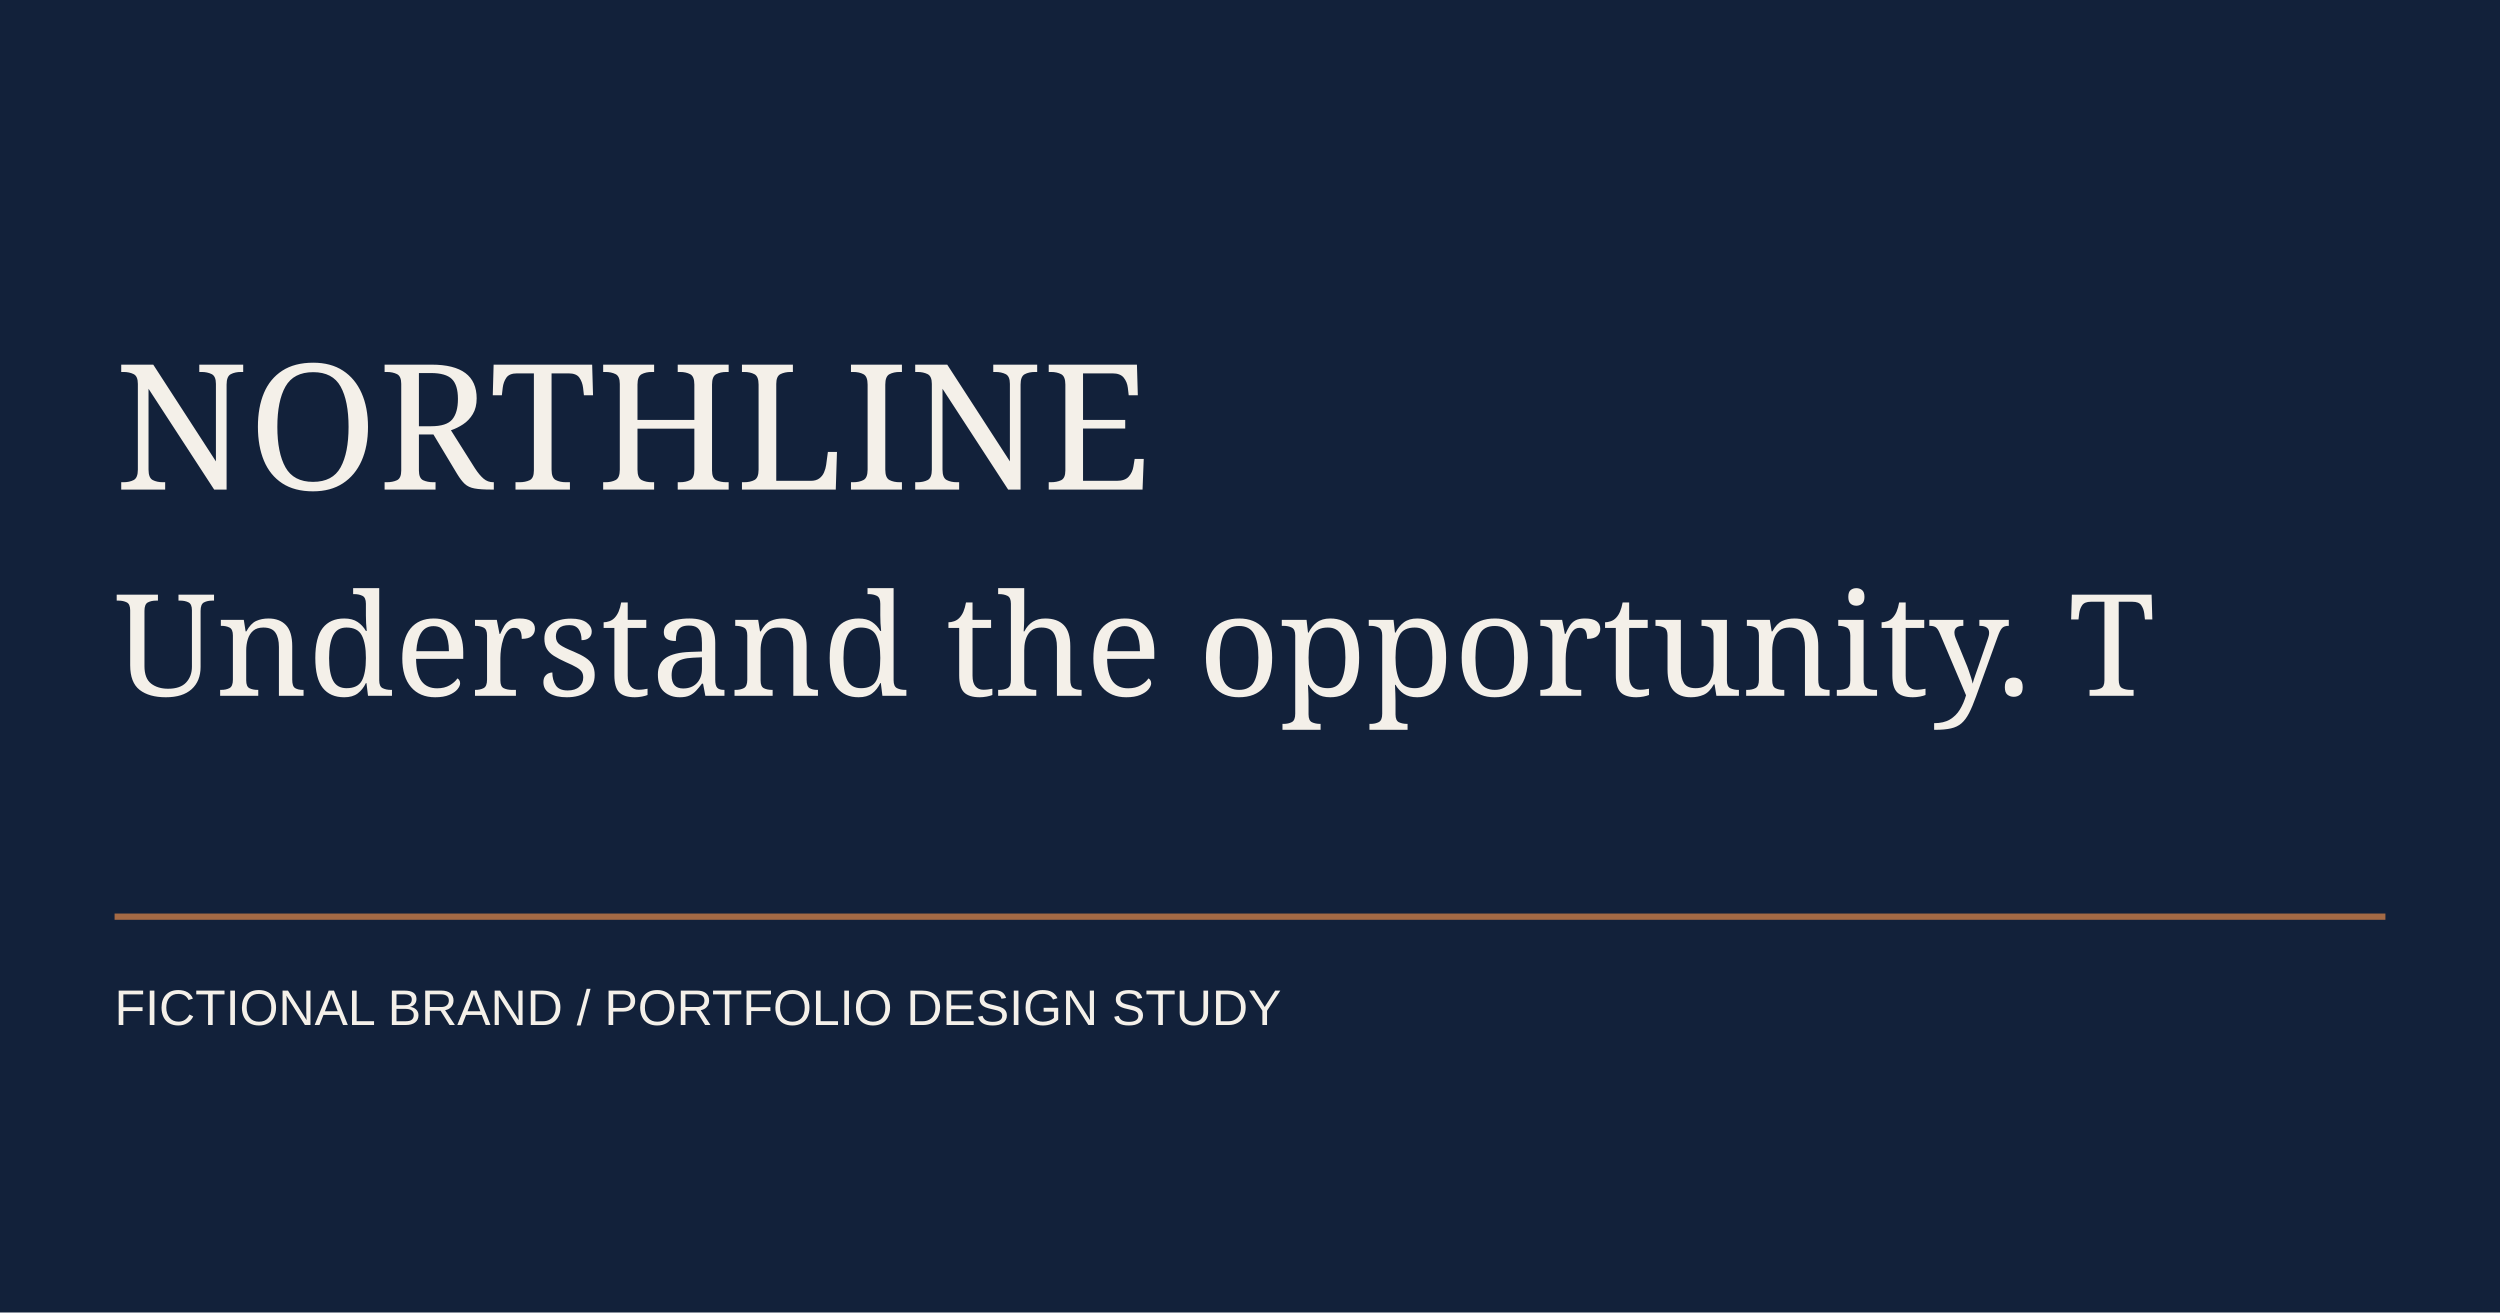
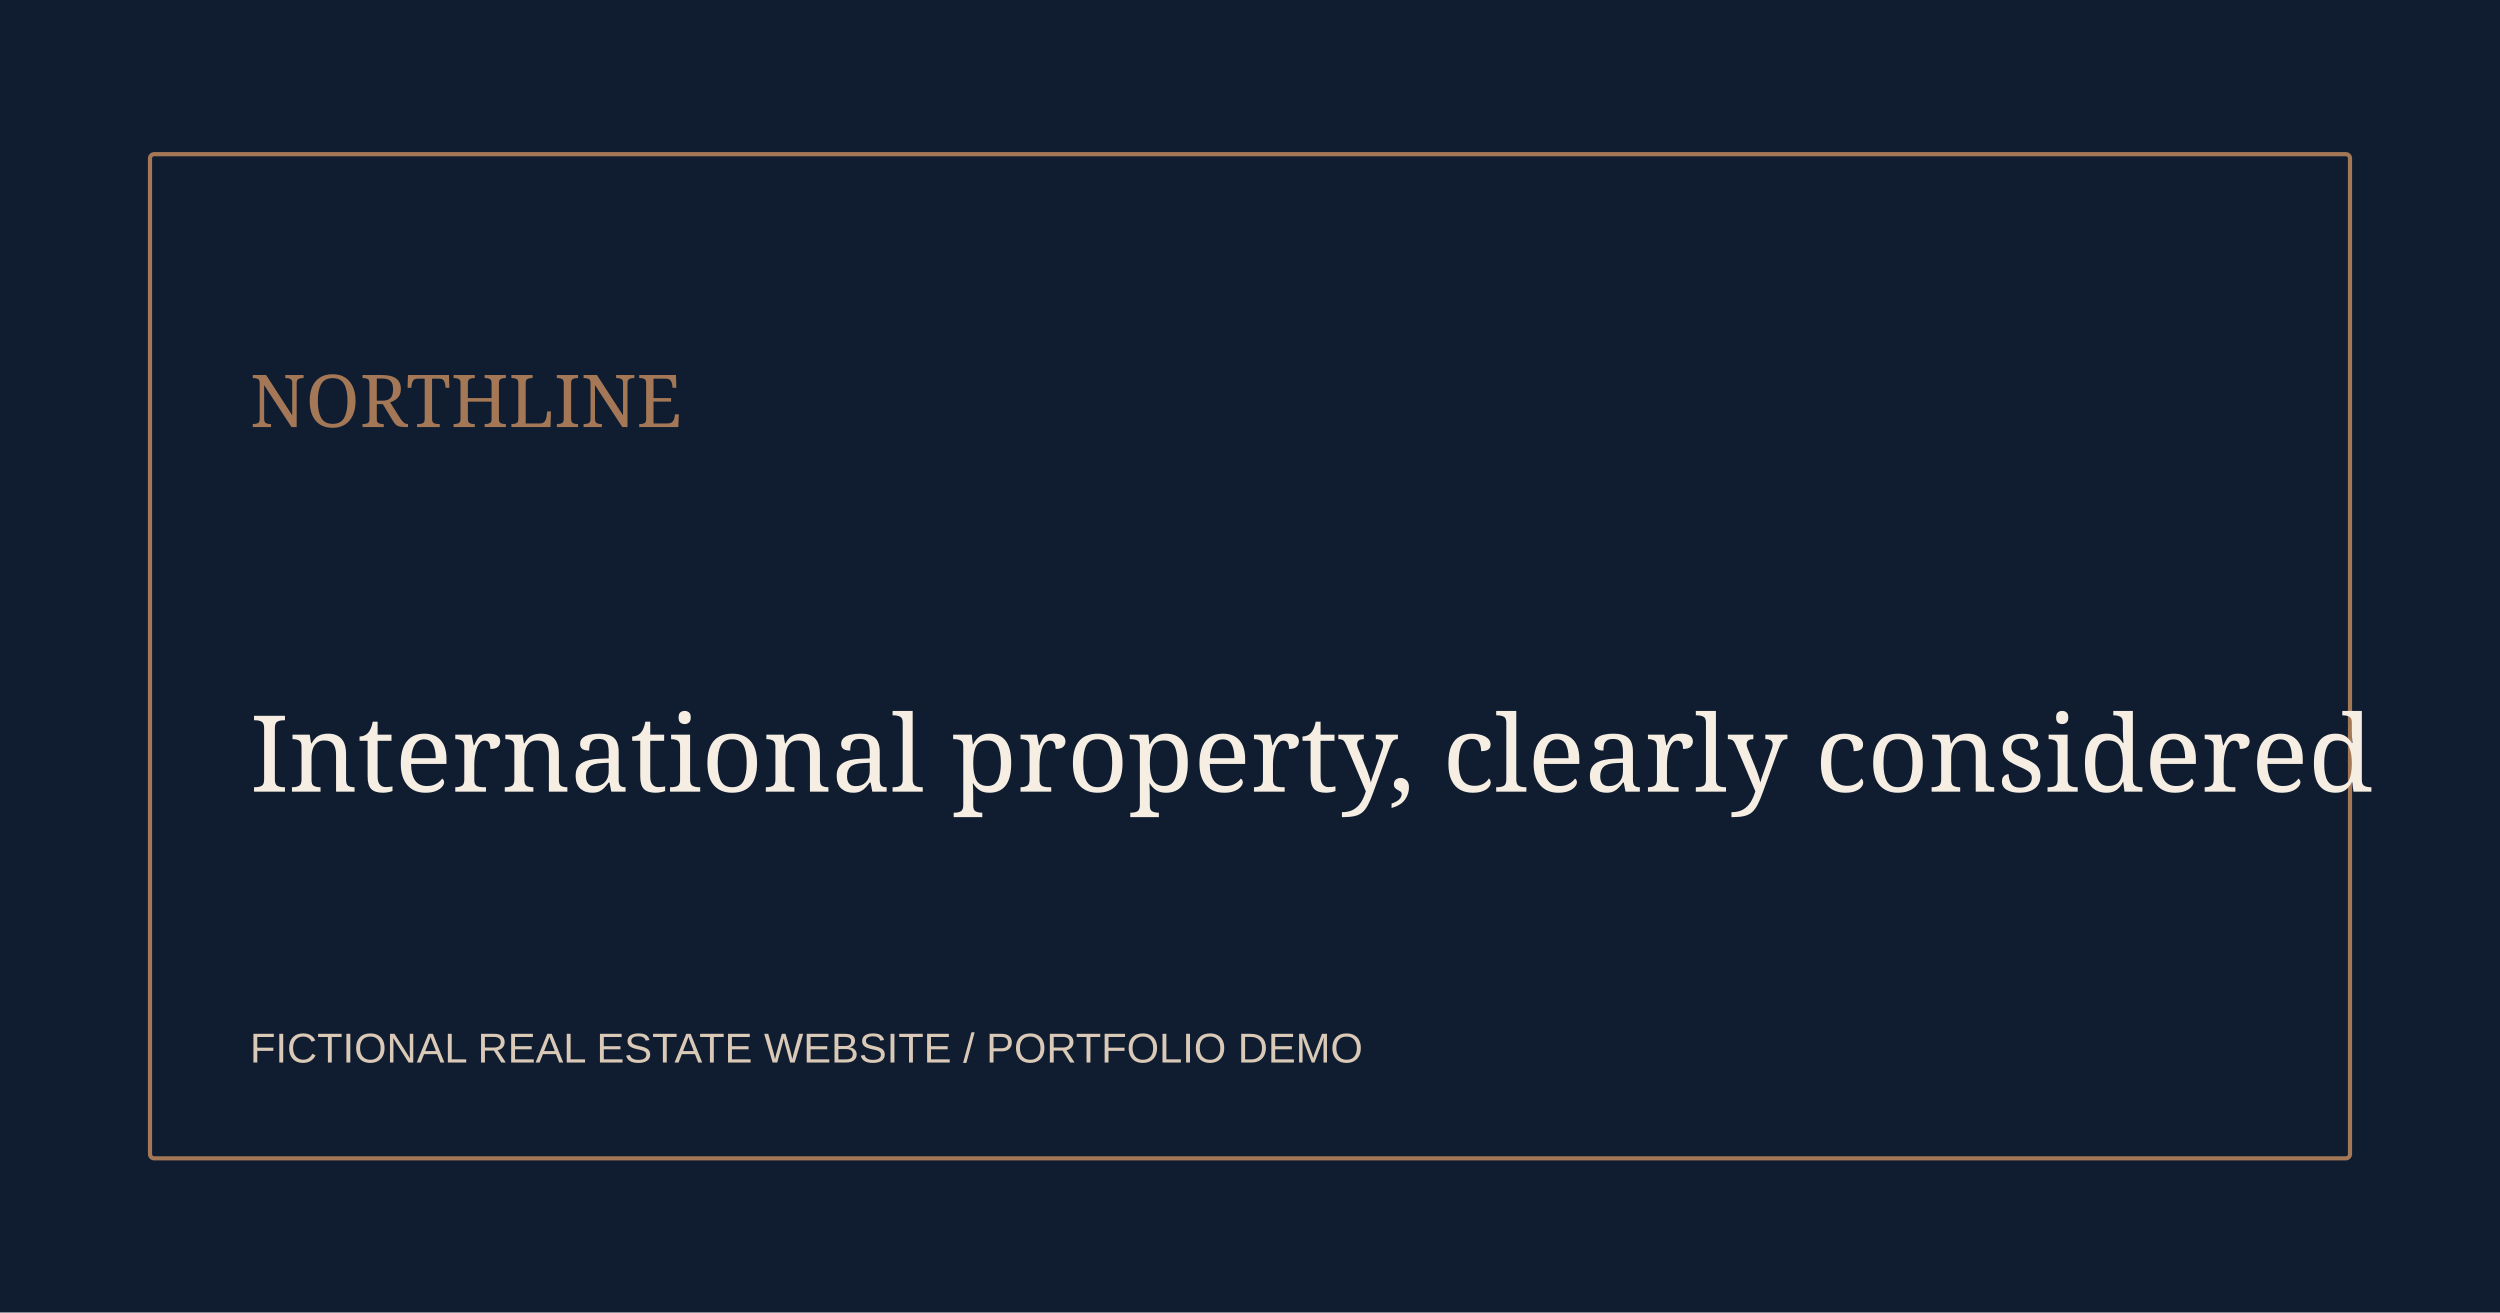
- <svg xmlns="http://www.w3.org/2000/svg" viewBox="0 0 1200 630">
-   <rect width="1200" height="630" fill="#12213a" />
-   <path d="M55 440H1145" stroke="#a46a45" stroke-width="3" />
-   <text x="55" y="235" font-family="Georgia,serif" font-size="84" fill="#f4f0e9">NORTHLINE</text>
-   <text x="55" y="334" font-family="Georgia,serif" font-size="68" fill="#f4f0e9">Understand the opportunity. T</text>
-   <text x="55" y="492" font-family="Arial" font-size="24" fill="#f4f0e9">FICTIONAL BRAND / PORTFOLIO DESIGN STUDY</text>
+ <svg xmlns="http://www.w3.org/2000/svg" width="1200" height="630" viewBox="0 0 1200 630">
+   <rect width="1200" height="630" fill="#101d31" />
+   <rect x="72" y="74" width="1056" height="482" rx="2" fill="none" stroke="#a47856" stroke-width="2" />
+   <text x="120" y="205" font-size="35" font-family="Georgia,serif" fill="#a47856">NORTHLINE</text>
+   <text x="120" y="380" font-family="Georgia,serif" font-size="51" fill="#f6eee3">International property, clearly considered</text>
+   <text x="120" y="510" font-size="20" font-family="Arial,sans-serif" fill="#dac9b6">FICTIONAL REAL ESTATE WEBSITE / PORTFOLIO DEMO</text>
</svg>
